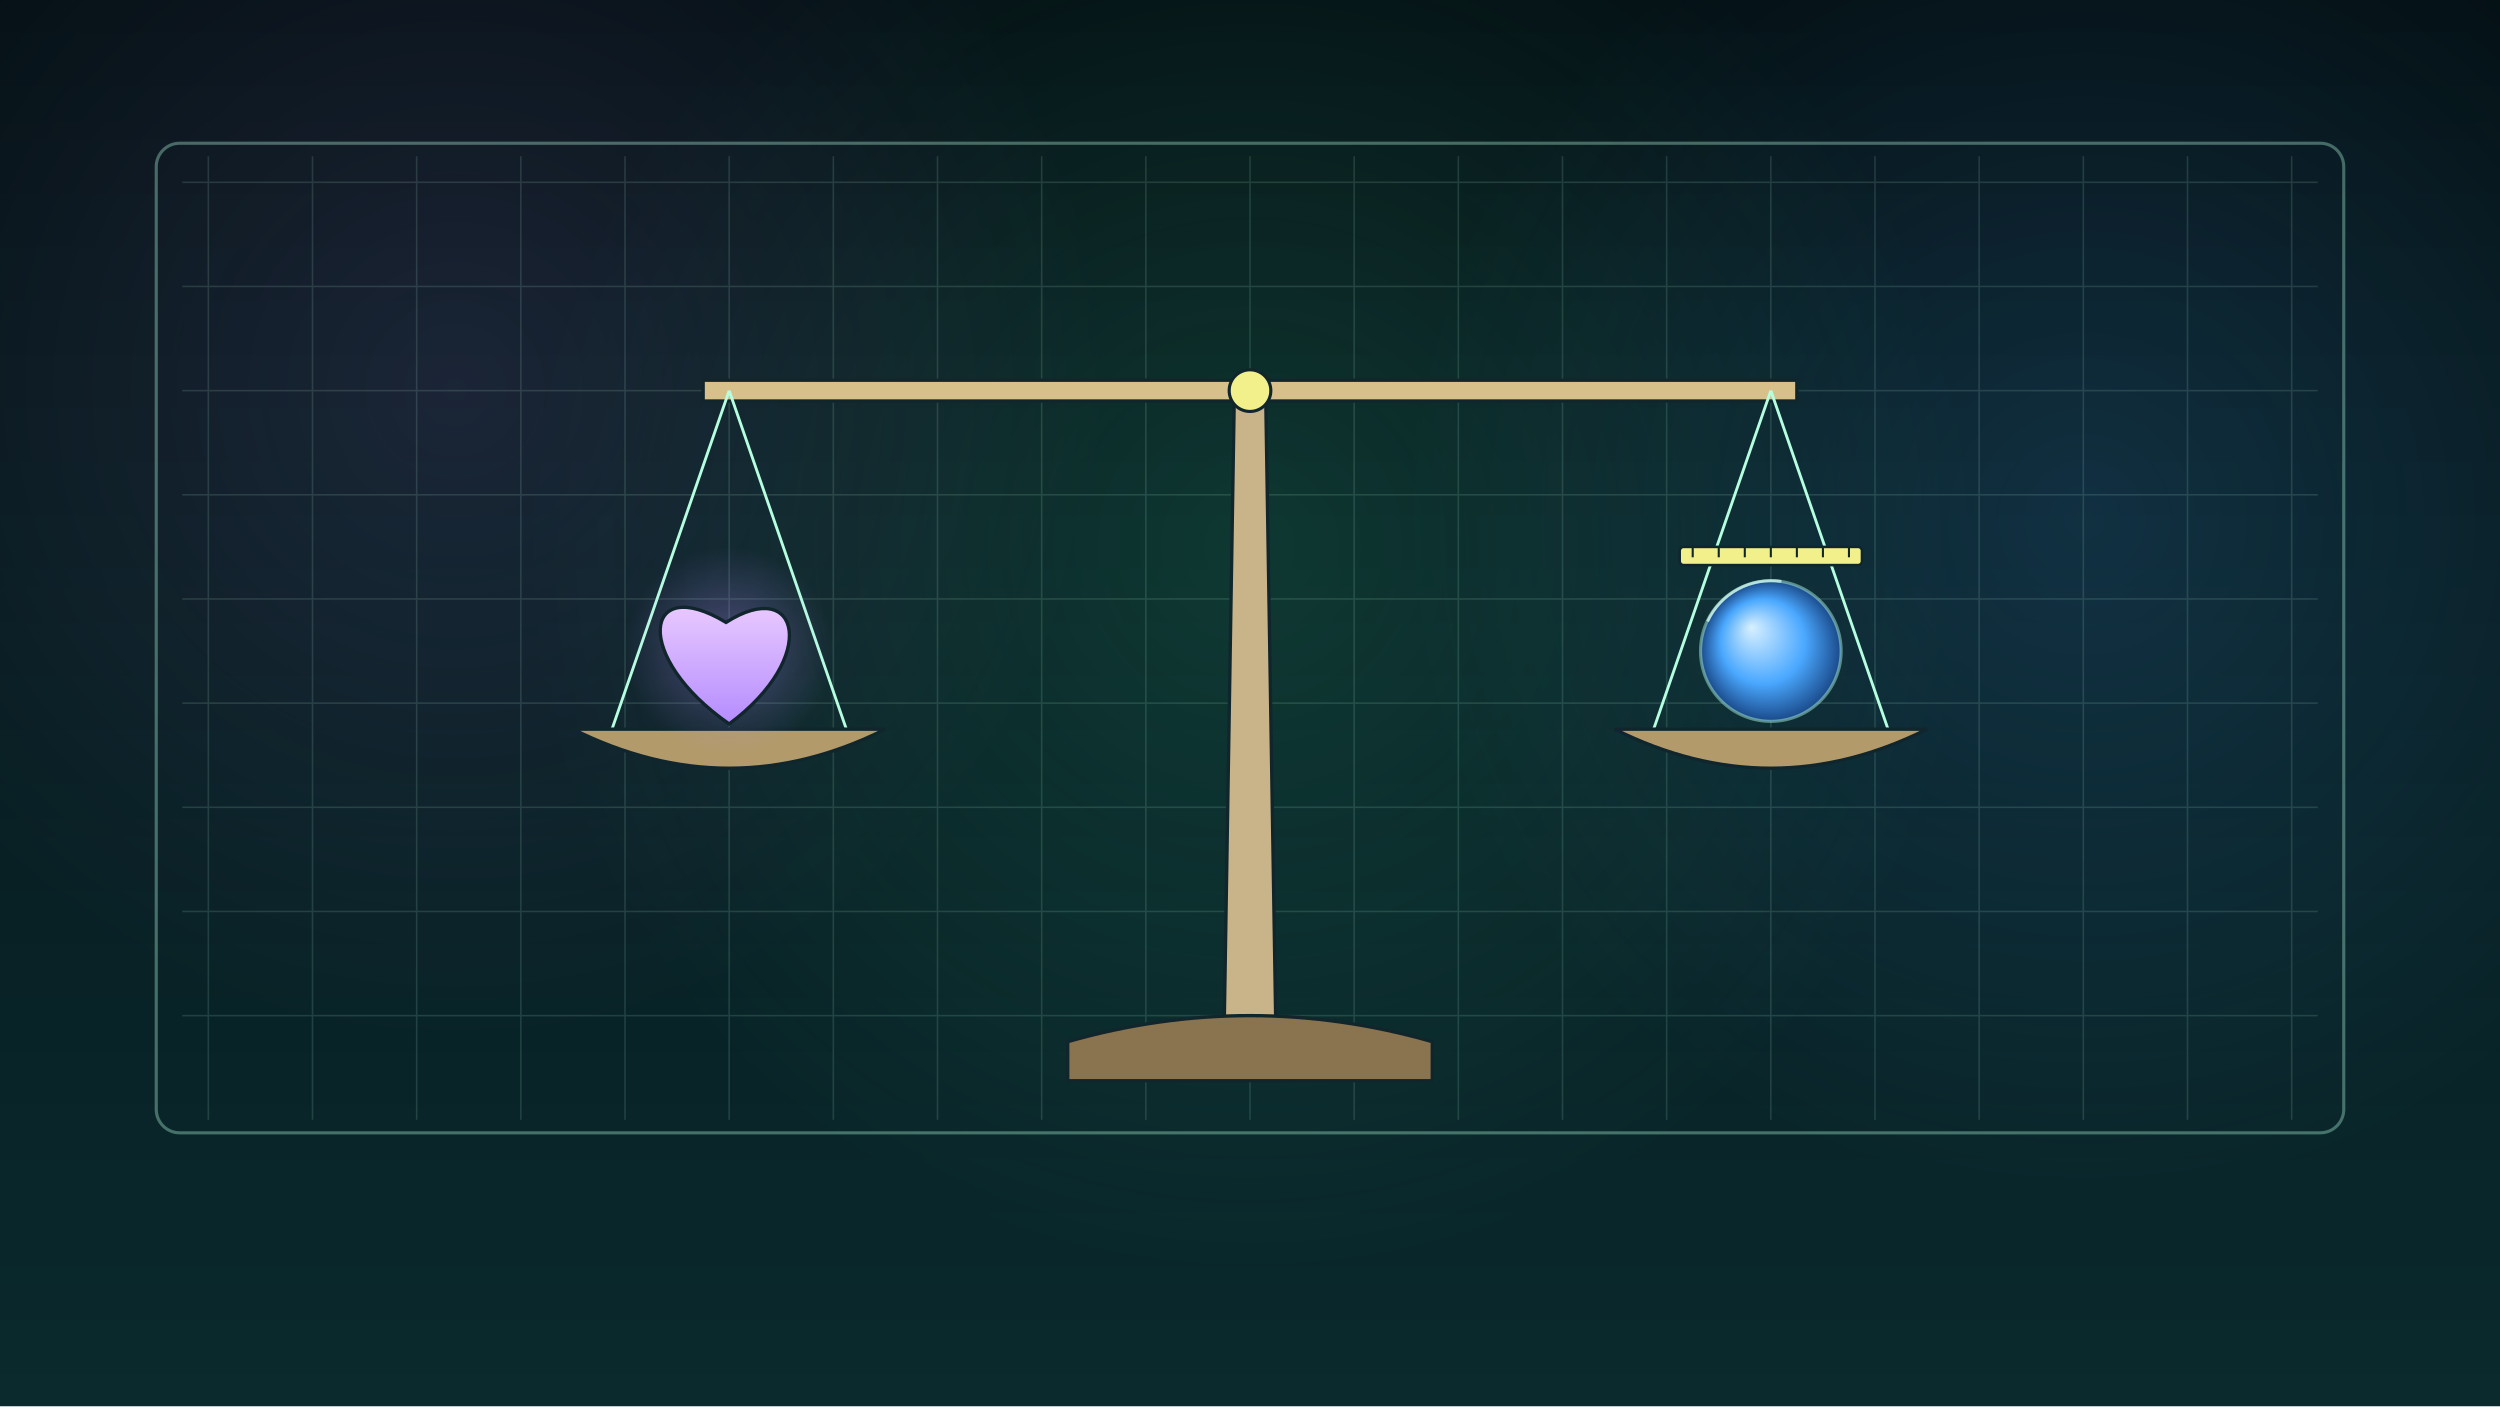
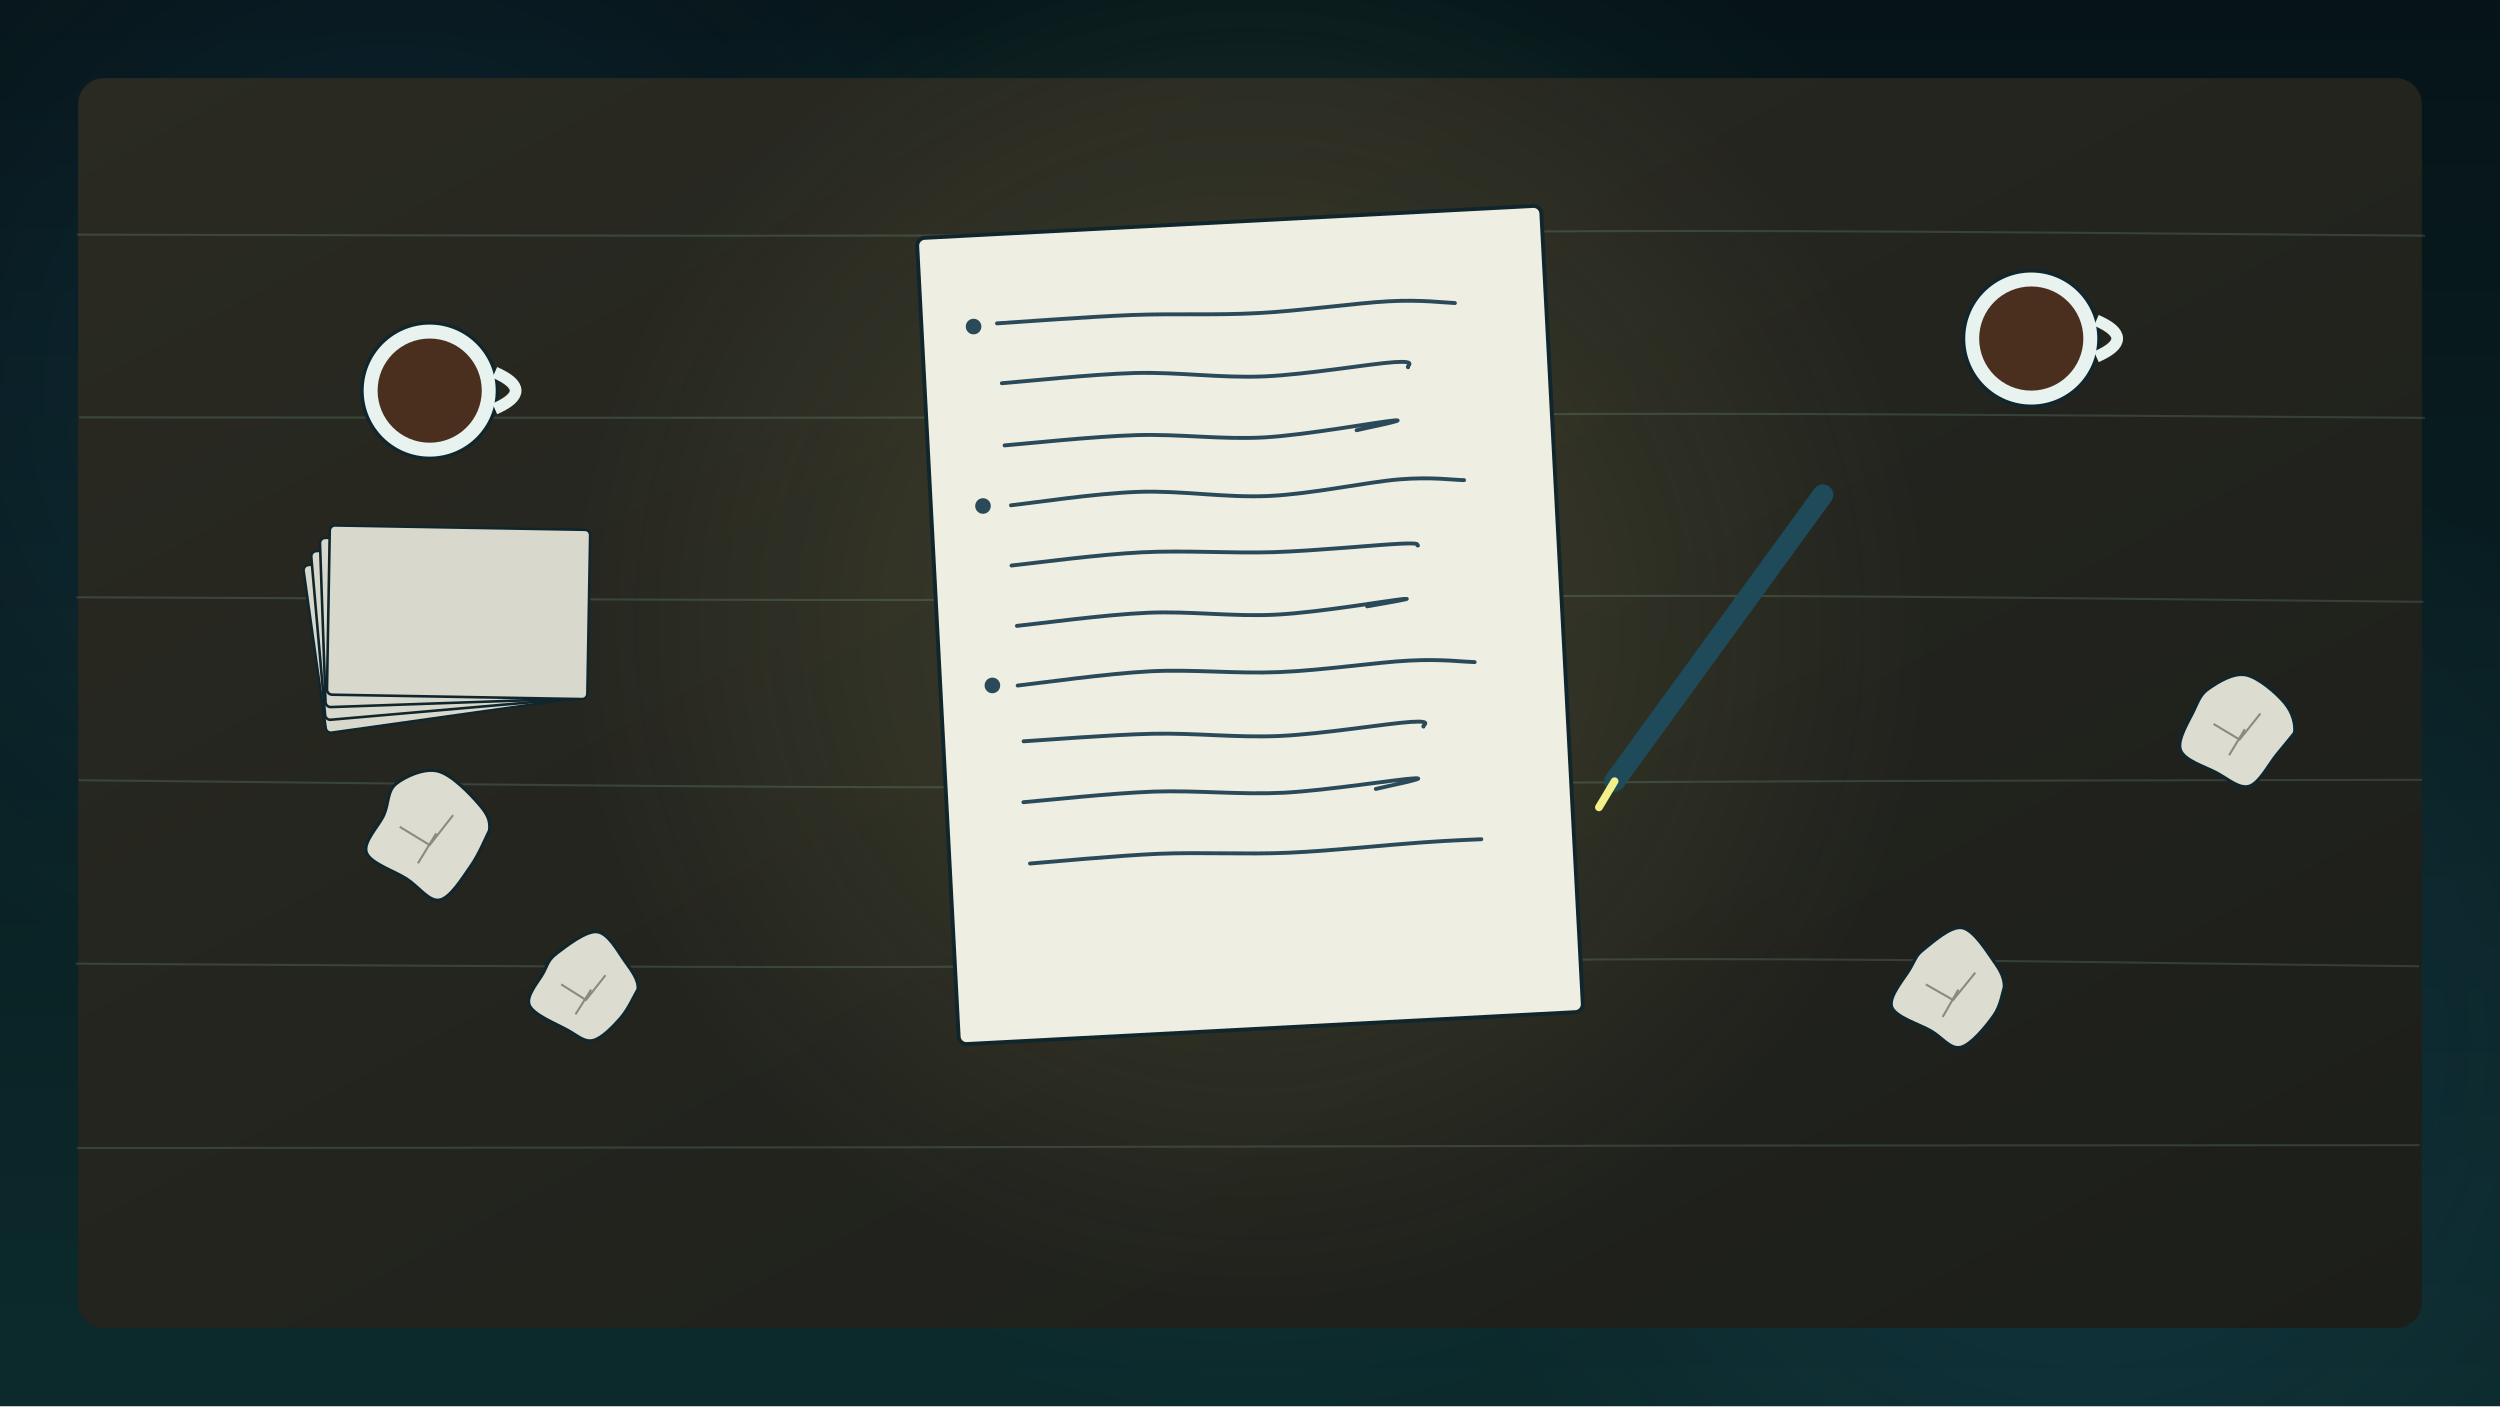
<svg xmlns="http://www.w3.org/2000/svg" viewBox="0 0 1920 1080" width="1920" height="1080">
  <defs>
-     <linearGradient id="u080-lg1" x1="0" y1="0" x2="0" y2="1">
-       <stop offset="0" stop-color="#041014" stop-opacity="1" />
-       <stop offset="1" stop-color="#0a2a2e" stop-opacity="1" />
+     <linearGradient id="u081-lg1" x1="0" y1="0" x2="0" y2="1">
+       <stop offset="0" stop-color="#061418" stop-opacity="1" />
+       <stop offset="1" stop-color="#0c2a2c" stop-opacity="1" />
    </linearGradient>
-     <radialGradient id="u080-rg2" cx="0.5" cy="0.5" r="0.5" fx="0.5" fy="0.5">
-       <stop offset="0" stop-color="#46f0b0" stop-opacity="0.14" />
+     <radialGradient id="u081-rg2" cx="0.5" cy="0.5" r="0.5" fx="0.5" fy="0.5">
+       <stop offset="0" stop-color="#46f0b0" stop-opacity="0.1" />
      <stop offset="1" stop-color="#46f0b0" stop-opacity="0" />
    </radialGradient>
-     <radialGradient id="u080-rg3" cx="0.5" cy="0.5" r="0.5" fx="0.5" fy="0.5">
-       <stop offset="0" stop-color="#b58cff" stop-opacity="0.12" />
-       <stop offset="1" stop-color="#b58cff" stop-opacity="0" />
-     </radialGradient>
-     <radialGradient id="u080-rg4" cx="0.5" cy="0.5" r="0.5" fx="0.5" fy="0.5">
-       <stop offset="0" stop-color="#4aa8ff" stop-opacity="0.16" />
+     <radialGradient id="u081-rg3" cx="0.5" cy="0.5" r="0.5" fx="0.5" fy="0.5">
+       <stop offset="0" stop-color="#4aa8ff" stop-opacity="0.1" />
      <stop offset="1" stop-color="#4aa8ff" stop-opacity="0" />
    </radialGradient>
-     <radialGradient id="u080-rg5" cx="0.5" cy="0.5" r="0.5" fx="0.5" fy="0.5">
-       <stop offset="0" stop-color="#b58cff" stop-opacity="0.35" />
-       <stop offset="1" stop-color="#b58cff" stop-opacity="0" />
+     <radialGradient id="u081-rg4" cx="0.5" cy="0.5" r="0.5" fx="0.5" fy="0.5">
+       <stop offset="0" stop-color="#4aa8ff" stop-opacity="0.1" />
+       <stop offset="1" stop-color="#4aa8ff" stop-opacity="0" />
    </radialGradient>
-     <linearGradient id="u080-lg6" x1="0" y1="0" x2="0" y2="1">
-       <stop offset="0" stop-color="#e8c8ff" stop-opacity="1" />
-       <stop offset="1" stop-color="#b58cff" stop-opacity="1" />
+     <linearGradient id="u081-lg5" x1="0" y1="0" x2="1" y2="1">
+       <stop offset="0" stop-color="#2a2a22" stop-opacity="1" />
+       <stop offset="1" stop-color="#1c1e1a" stop-opacity="1" />
    </linearGradient>
-     <radialGradient id="u080-rg7" cx="0.5" cy="0.5" r="0.5" fx="0.36" fy="0.33">
-       <stop offset="0" stop-color="#d8f0ff" stop-opacity="1" />
-       <stop offset="0.6" stop-color="#4aa8ff" stop-opacity="1" />
-       <stop offset="1" stop-color="#1a4a8a" stop-opacity="1" />
+     <radialGradient id="u081-rg6" cx="0.5" cy="0.5" r="0.5" fx="0.5" fy="0.5">
+       <stop offset="0" stop-color="#f2f08a" stop-opacity="0.14" />
+       <stop offset="1" stop-color="#f2f08a" stop-opacity="0" />
    </radialGradient>
  </defs>
-   <rect id="bg-night-sky" width="1920" height="1080" fill="url(#u080-lg1)" />
+   <rect id="bg-night-sky" width="1920" height="1080" fill="url(#u081-lg1)" />
  <g id="mv-drift-nebula">
-     <circle cx="960" cy="420" r="560" fill="url(#u080-rg2)" />
-     <circle cx="350" cy="300" r="500" fill="url(#u080-rg3)" />
-     <circle cx="1600" cy="400" r="520" fill="url(#u080-rg4)" />
+     <circle cx="960" cy="480" r="620" fill="url(#u081-rg2)" />
+     <circle cx="300" cy="300" r="500" fill="url(#u081-rg3)" />
+     <circle cx="1600" cy="800" r="500" fill="url(#u081-rg4)" />
  </g>
-   <g id="bg-board-grid" stroke="#b5ffe0" stroke-width="1.2" opacity=".14">
-     <path d="M160 120 L160 860" />
-     <path d="M240 120 L240 860" />
-     <path d="M320 120 L320 860" />
-     <path d="M400 120 L400 860" />
-     <path d="M480 120 L480 860" />
-     <path d="M560 120 L560 860" />
-     <path d="M640 120 L640 860" />
-     <path d="M720 120 L720 860" />
-     <path d="M800 120 L800 860" />
-     <path d="M880 120 L880 860" />
-     <path d="M960 120 L960 860" />
-     <path d="M1040 120 L1040 860" />
-     <path d="M1120 120 L1120 860" />
-     <path d="M1200 120 L1200 860" />
-     <path d="M1280 120 L1280 860" />
-     <path d="M1360 120 L1360 860" />
-     <path d="M1440 120 L1440 860" />
-     <path d="M1520 120 L1520 860" />
-     <path d="M1600 120 L1600 860" />
-     <path d="M1680 120 L1680 860" />
-     <path d="M1760 120 L1760 860" />
-     <path d="M140 140 L1780 140" />
-     <path d="M140 220 L1780 220" />
-     <path d="M140 300 L1780 300" />
-     <path d="M140 380 L1780 380" />
-     <path d="M140 460 L1780 460" />
-     <path d="M140 540 L1780 540" />
-     <path d="M140 620 L1780 620" />
-     <path d="M140 700 L1780 700" />
-     <path d="M140 780 L1780 780" />
+   <rect id="bg-table-top" x="60" y="60" width="1800" height="960" rx="20" fill="url(#u081-lg5)" />
+   <g id="bg-table-board" stroke="#b5ffe0" stroke-width="1.6" opacity=".14" fill="none">
+     <path d="M59.0 180.2 C166.1 180.3 494.8 181.4 701.9 180.9 C908.9 180.4 1107.7 177.4 1301.2 177.4 C1494.6 177.4 1768.9 180.4 1862.5 181.0" />
+     <path d="M60.8 320.5 C167.5 320.5 494.2 321.2 701.0 320.7 C907.7 320.3 1107.8 317.8 1301.4 317.8 C1494.9 317.9 1768.8 320.4 1862.3 320.9" />
+     <path d="M58.7 458.7 C166.0 459.0 495.4 461.0 702.2 460.8 C909.1 460.6 1106.8 457.4 1300.0 457.6 C1493.2 457.8 1767.7 461.5 1861.2 462.2" />
+     <path d="M60.4 599.2 C167.1 600.1 493.7 604.4 700.6 604.6 C907.6 604.8 1108.7 601.3 1301.9 600.4 C1495.2 599.4 1767.1 599.1 1860.1 598.9" />
+     <path d="M58.1 740.1 C165.4 740.6 494.9 743.2 702.2 742.6 C909.5 742.0 1109.3 736.7 1301.9 736.6 C1494.5 736.5 1765.1 741.2 1857.8 742.1" />
+     <path d="M59.1 881.7 C165.6 881.6 491.2 881.4 697.7 881.1 C904.3 880.8 1105.2 880.1 1298.6 879.8 C1492.0 879.6 1764.9 879.6 1858.2 879.5" />
  </g>
-   <rect id="bg-board-frame" x="120" y="110" width="1680" height="760" rx="18" fill="none" stroke="#b5ffe0" stroke-width="2.4" opacity=".35" />
-   <g id="scale-stand">
-     <path d="M948 300 L940 800 L980 800 L972 300 Z" fill="#c9b48a" stroke="#10262c" stroke-width="2.6" />
-     <path d="M820 800 Q960 760 1100 800 L1100 830 L820 830 Z" fill="#8a7450" stroke="#10262c" stroke-width="2.6" />
+   <circle cx="960" cy="480" r="520" fill="url(#u081-rg6)" />
+   <g id="draft-paper">
+     <rect x="720" y="170" width="480" height="620" rx="6" fill="#efeee2" stroke="#10262c" stroke-width="3" transform="rotate(-3 960 480)" />
  </g>
-   <g id="mv-tilt-balance-scale" data-pivot="960 300" data-deg="6" data-per="2.4">
-     <path d="M540 292 L1380 292 L1380 308 L540 308 Z" fill="#d8c08a" stroke="#10262c" stroke-width="2.6" />
-     <circle cx="960" cy="300" r="16" fill="#f2f08a" stroke="#10262c" stroke-width="2.4" />
-     <g data-hang="560 300">
-       <path d="M560 300 L470 560 M560 300 L650 560" stroke="#b5ffe0" stroke-width="2.2" />
-       <path d="M440 560 Q560 620 680 560 Z" fill="#b39a6a" stroke="#10262c" stroke-width="2.6" />
-       <g id="nostalgia-heart">
-         <circle cx="560" cy="500" r="80" fill="url(#u080-rg5)" />
-         <path d="M560.0 556.0 C485.6 504.4 494.0 439.6 557.6 478.0 C614.0 442.0 629.6 504.4 560.0 556.0 Z" fill="url(#u080-lg6)" stroke="#10262c" stroke-width="2.6" />
-       </g>
-     </g>
-     <g data-hang="1360 300">
-       <path d="M1360 300 L1270 560 M1360 300 L1450 560" stroke="#b5ffe0" stroke-width="2.2" />
-       <path d="M1240 560 Q1360 620 1480 560 Z" fill="#b39a6a" stroke="#10262c" stroke-width="2.6" />
-       <g id="measured-sphere">
-         <circle cx="1360" cy="500" r="54" fill="url(#u080-rg7)" />
-         <path d="M1311.4 477.3 A54 54 0 0 1 1368.1 446.5" fill="none" stroke="#e8f7ff" stroke-width="2.2" opacity=".75" />
-         <circle cx="1360" cy="500" r="54" fill="none" stroke="#b5ffe0" stroke-width="2.4" opacity=".45" />
-       </g>
-       <g id="caliper-ruler">
-         <rect x="1290" y="420" width="140" height="14" rx="3" fill="#f2f08a" stroke="#10262c" stroke-width="2" />
-         <path d="M1300 420 L1300 428" stroke="#10262c" stroke-width="1.6" />
-         <path d="M1320 420 L1320 428" stroke="#10262c" stroke-width="1.6" />
-         <path d="M1340 420 L1340 428" stroke="#10262c" stroke-width="1.6" />
-         <path d="M1360 420 L1360 428" stroke="#10262c" stroke-width="1.6" />
-         <path d="M1380 420 L1380 428" stroke="#10262c" stroke-width="1.6" />
-         <path d="M1400 420 L1400 428" stroke="#10262c" stroke-width="1.6" />
-         <path d="M1420 420 L1420 428" stroke="#10262c" stroke-width="1.6" />
-       </g>
+   <g id="mv-draw-handwriting-line" data-dur="2.4" data-delay=".4" stroke="#2a4a5a" stroke-width="3" fill="none" stroke-linecap="round" transform="rotate(-3 960 480)">
+     <path d="M778.1 238.5 C795.4 238.3 848.3 237.1 881.8 237.5 C915.3 238.0 946.1 241.2 979.1 241.1 C1012.0 241.1 1054.5 237.3 1079.6 237.3 C1104.8 237.3 1121.7 240.6 1130.1 241.3" />
+     <path d="M779.4 284.6 C796.5 284.2 848.2 281.3 881.8 282.1 C915.3 283.0 947.6 289.6 980.9 289.9 C1014.2 290.2 1063.0 284.4 1081.5 284.2 C1099.9 284.0 1089.9 287.9 1091.6 288.7" />
+     <path d="M779.0 332.4 C795.9 331.9 847.0 329.1 880.2 329.8 C913.5 330.5 945.5 336.8 978.6 336.7 C1011.8 336.5 1067.3 329.2 1079.1 328.9 C1091.0 328.6 1054.5 333.9 1049.6 334.9" />
+     <path d="M781.5 378.6 C797.8 377.7 846.5 372.8 879.5 373.4 C912.5 373.9 946.0 381.6 979.6 381.8 C1013.1 382.0 1055.5 375.0 1080.5 374.3 C1105.6 373.6 1121.8 377.0 1130.0 377.5" />
+     <path d="M779.5 424.8 C796.3 423.9 846.4 419.8 880.0 419.9 C913.7 420.0 948.4 424.4 981.5 425.1 C1014.6 425.7 1060.1 423.6 1078.5 423.7 C1096.9 423.8 1089.7 425.4 1092.0 425.8" />
+     <path d="M781.2 471.3 C798.0 470.5 848.5 466.2 881.8 466.5 C915.1 466.8 948.1 473.2 981.0 473.1 C1013.9 473.1 1067.4 466.7 1079.0 466.2 C1090.6 465.8 1055.3 469.7 1050.6 470.4" />
+     <path d="M779.4 517.1 C796.5 516.1 848.1 511.5 881.6 511.5 C915.2 511.6 947.5 517.0 980.8 517.3 C1014.0 517.7 1056.0 513.6 1081.0 513.7 C1106.0 513.7 1122.5 516.9 1130.8 517.5" />
+     <path d="M781.7 560.1 C798.3 560.0 848.2 558.5 881.0 559.5 C913.8 560.5 945.6 566.1 978.7 566.3 C1011.7 566.5 1061.0 561.0 1079.4 560.8 C1097.8 560.5 1087.4 564.2 1089.0 564.9" />
+     <path d="M779.1 606.8 C795.7 606.3 845.8 603.4 879.2 603.9 C912.5 604.5 945.6 609.9 979.1 610.0 C1012.7 610.0 1068.8 604.0 1080.6 604.2 C1092.4 604.3 1055.0 609.7 1049.9 610.8" />
+     <path d="M781.7 654.1 C798.2 653.7 847.8 651.5 880.9 651.8 C914.0 652.2 947.0 655.9 980.4 656.2 C1013.9 656.5 1056.9 654.1 1081.7 653.7 C1106.4 653.2 1120.9 653.6 1128.8 653.6" />
+   </g>
+   <g id="draft-number-mark" transform="rotate(-3 960 480)">
+     <circle cx="760" cy="240" r="6" fill="#2a4a5a" />
+     <circle cx="760" cy="378" r="6" fill="#2a4a5a" />
+     <circle cx="760" cy="516" r="6" fill="#2a4a5a" />
+   </g>
+   <g id="ink-pen">
+     <path d="M1240 600 L1400 380" stroke="#1f4a5a" stroke-width="16" stroke-linecap="round" />
+     <path d="M1240 600 L1228 620" stroke="#f2f08a" stroke-width="6" stroke-linecap="round" />
+   </g>
+   <g id="coffee-cup-1">
+     <circle cx="330" cy="300" r="52" fill="#e8f2ee" stroke="#10262c" stroke-width="2.6" />
+     <circle cx="330" cy="300" r="40" fill="#4a2e1e" />
+     <path d="M380 286 Q412 300 380 314" fill="none" stroke="#e8f2ee" stroke-width="9" />
+   </g>
+   <g id="coffee-cup-2">
+     <circle cx="1560" cy="260" r="52" fill="#e8f2ee" stroke="#10262c" stroke-width="2.6" />
+     <circle cx="1560" cy="260" r="40" fill="#4a2e1e" />
+     <path d="M1610 246 Q1642 260 1610 274" fill="none" stroke="#e8f2ee" stroke-width="9" />
+   </g>
+   <g id="paper-ball-1">
+     <path d="M375.9 637.8 C373.5 642.4 367.8 656.5 361.4 665.4 C355.1 674.3 345.9 689.6 337.7 691.2 C329.5 692.8 321.7 681.1 312.3 675.0 C302.9 668.9 284.3 663.0 281.4 654.8 C278.5 646.5 291.1 634.4 294.9 625.6 C298.7 616.8 297.3 607.5 304.2 601.9 C311.1 596.4 325.7 589.6 336.2 592.2 C346.8 594.7 360.9 609.6 367.5 617.2 C374.1 624.8 376.9 629.8 375.9 637.8 Z" fill="#dcdcd0" stroke="#10262c" stroke-width="2.4" />
+     <path d="M307 635 L330 649 L348 626 M321 663 L335 640" stroke="#8a8a80" stroke-width="1.6" fill="none" />
+   </g>
+   <g id="paper-ball-2">
+     <path d="M490.0 759.7 C487.8 763.3 482.5 775.2 476.7 781.8 C471.0 788.3 462.3 797.5 455.4 799.1 C448.6 800.6 443.8 795.5 435.6 791.0 C427.5 786.5 409.6 779.4 406.5 772.0 C403.5 764.7 413.9 753.6 417.4 746.9 C420.9 740.2 420.9 737.2 427.7 732.0 C434.6 726.8 449.9 714.6 458.6 715.6 C467.2 716.6 474.5 730.7 479.8 738.0 C485.0 745.4 490.6 752.4 490.0 759.7 Z" fill="#dcdcd0" stroke="#10262c" stroke-width="2.4" />
+     <path d="M431 756 L450 768 L465 749 M442 779 L454 760" stroke="#8a8a80" stroke-width="1.6" fill="none" />
+   </g>
+   <g id="paper-ball-3">
+     <path d="M1539.3 758.1 C1538.0 761.8 1536.6 772.6 1531.0 780.3 C1525.5 788.0 1513.9 802.4 1505.9 804.3 C1497.9 806.2 1492.0 797.0 1483.1 791.8 C1474.3 786.6 1455.5 781.2 1452.8 773.2 C1450.2 765.1 1463.1 750.9 1467.2 743.5 C1471.4 736.1 1471.2 733.9 1477.8 728.7 C1484.4 723.6 1498.0 711.0 1506.9 712.5 C1515.8 714.1 1525.7 730.4 1531.1 738.0 C1536.5 745.6 1539.4 751.1 1539.3 758.1 Z" fill="#dcdcd0" stroke="#10262c" stroke-width="2.4" />
+     <path d="M1479 756 L1500 768 L1517 747 M1492 781 L1504 760" stroke="#8a8a80" stroke-width="1.6" fill="none" />
+   </g>
+   <g id="mv-rollby-paper-ball" data-dx="-260">
+     <g id="paper-ball-rolling">
+       <path d="M1762.2 562.8 C1760.0 565.5 1754.6 572.3 1748.8 579.2 C1743.1 586.0 1735.2 601.5 1727.5 603.8 C1719.7 606.2 1710.9 598.0 1702.1 593.4 C1693.3 588.7 1677.4 584.0 1674.6 576.0 C1671.7 568.1 1681.3 553.4 1685.0 545.4 C1688.7 537.5 1690.1 533.0 1696.7 528.5 C1703.3 524.0 1715.1 516.4 1724.8 518.3 C1734.4 520.2 1748.4 532.3 1754.6 539.8 C1760.8 547.2 1763.1 556.2 1762.2 562.8 Z" fill="#dcdcd0" stroke="#10262c" stroke-width="2.4" />
+       <path d="M1700 556 L1720 568 L1736 548 M1712 580 L1724 560" stroke="#8a8a80" stroke-width="1.6" fill="none" />
    </g>
  </g>
+   <g id="paper-stack">
+     <rect x="240" y="420" width="200" height="130" rx="4" fill="#d8d8cc" stroke="#10262c" stroke-width="2" transform="rotate(-8 340 480)" />
+     <rect x="244" y="415" width="200" height="130" rx="4" fill="#d8d8cc" stroke="#10262c" stroke-width="2" transform="rotate(-5 340 480)" />
+     <rect x="248" y="410" width="200" height="130" rx="4" fill="#d8d8cc" stroke="#10262c" stroke-width="2" transform="rotate(-2 340 480)" />
+     <rect x="252" y="405" width="200" height="130" rx="4" fill="#d8d8cc" stroke="#10262c" stroke-width="2" transform="rotate(1 340 480)" />
+   </g>
</svg>
